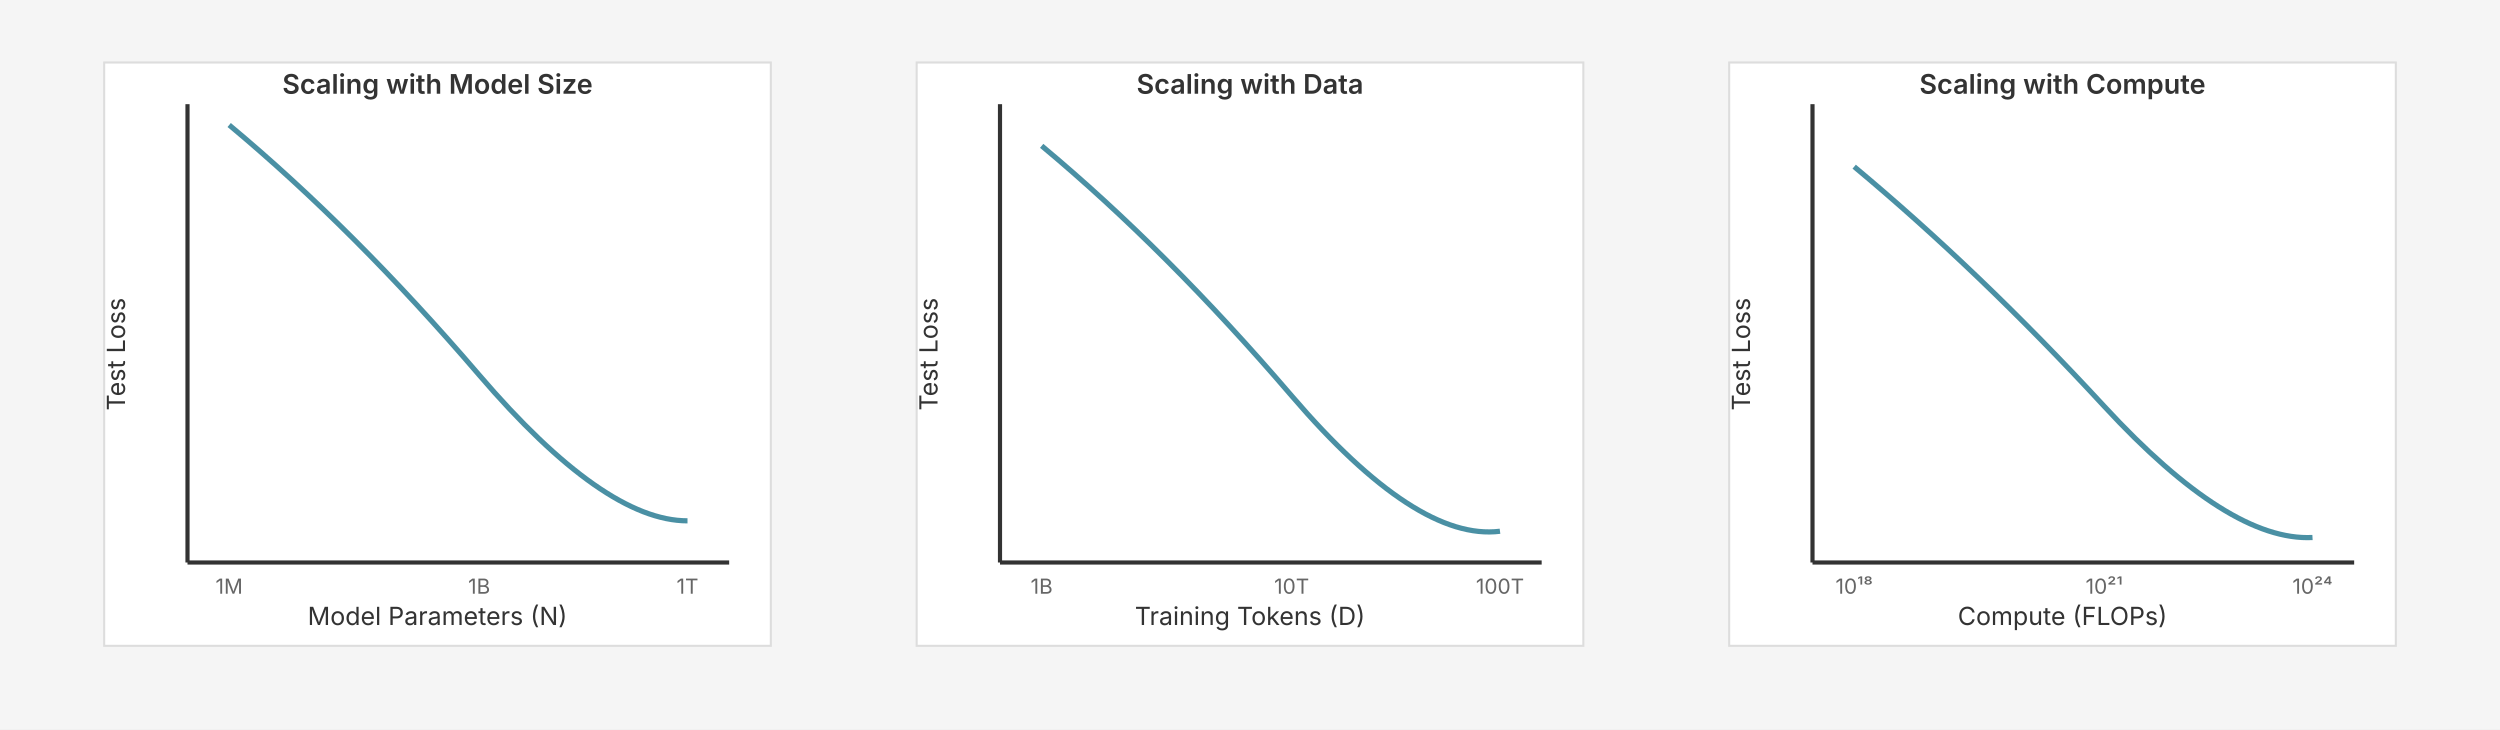
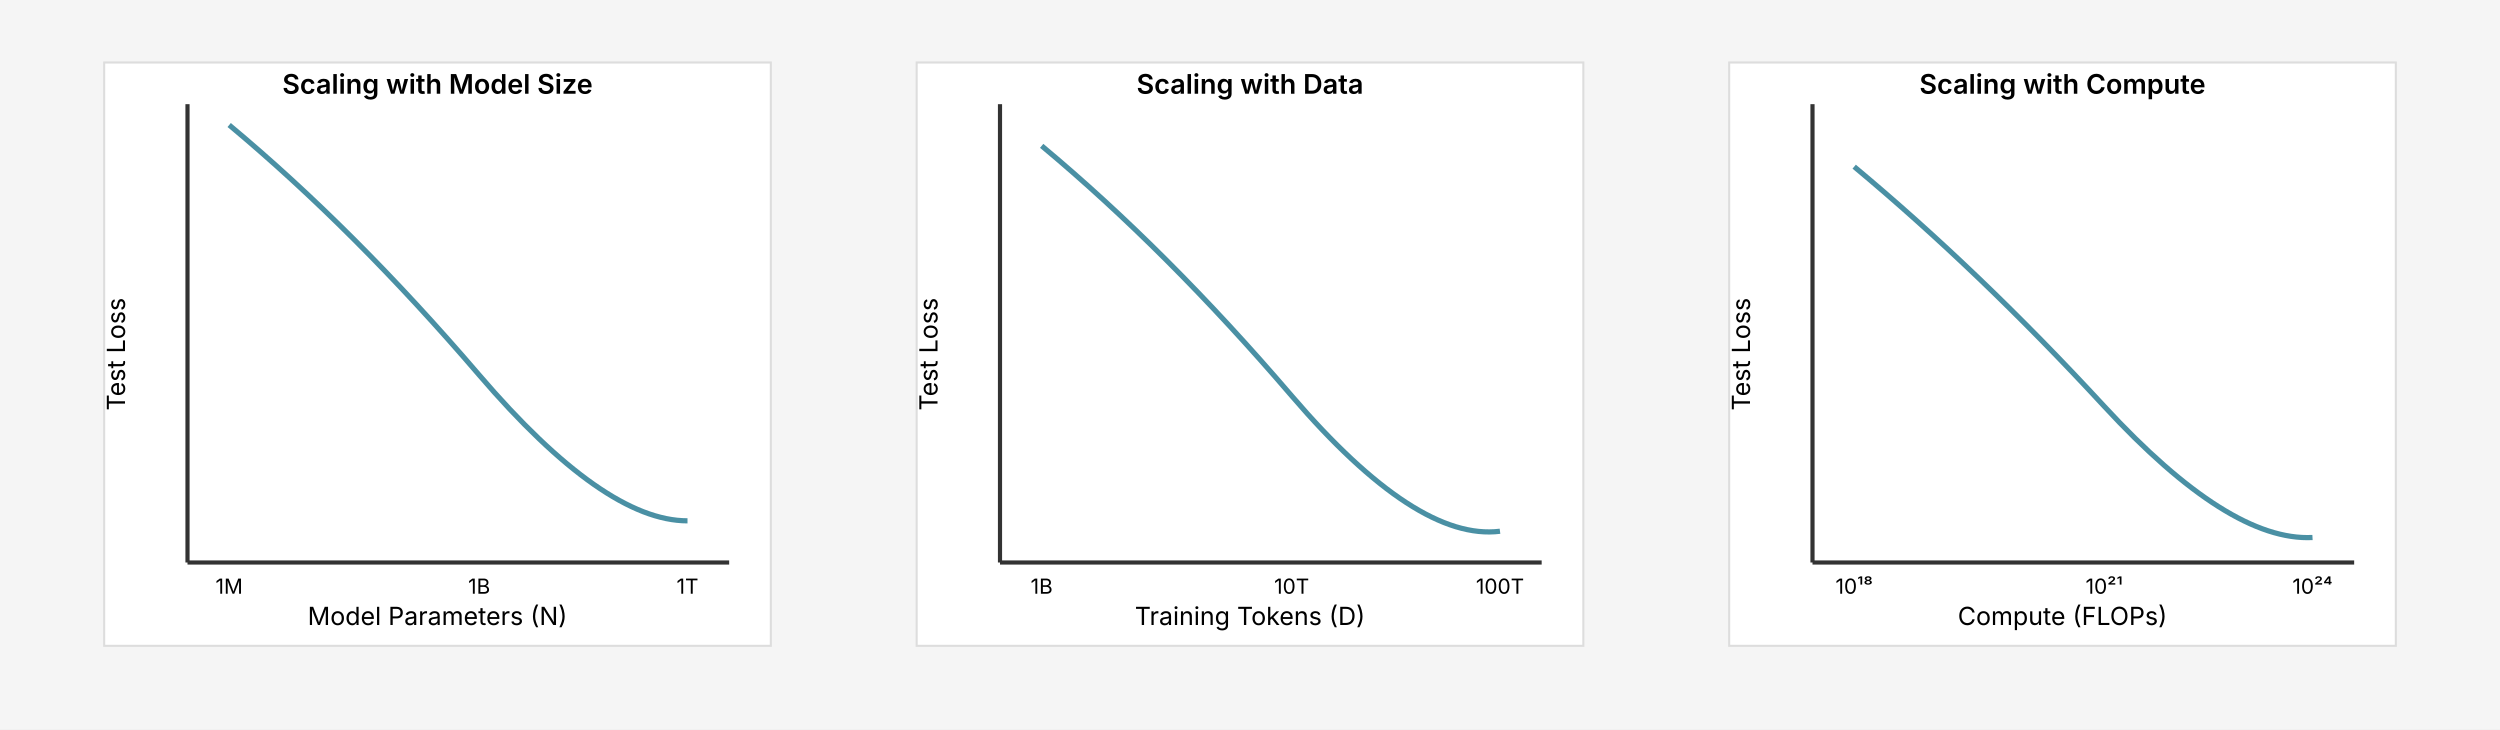
<svg xmlns="http://www.w3.org/2000/svg" viewBox="0 0 1200 350">
+   <style>
+     /* Light mode (default) */
+     text { fill: #000000; }
+     .axis-text { fill: #000000; }
+     .label-text { fill: #666666; }
+     line[stroke="#333"] { stroke: #333333; }
+ 
+     /* Dark mode */
+     @media (prefers-color-scheme: dark) {
+       text { fill: #ffffff; }
+       .axis-text { fill: #ffffff; }
+       .label-text { fill: #cccccc; }
+       line[stroke="#333"] { stroke: #cccccc; }
+ 
+       /* Keep white text white in dark mode (for colored backgrounds) */
+       text[fill="#fff"],
+       text[fill="#ffffff"],
+       text[fill="white"] {
+         fill: #ffffff;
+       }
+ 
+       /* Keep colored text readable in dark mode */
+       text[fill="#E57373"] { fill: #ef5350; }
+       text[fill="#81C784"] { fill: #66bb6a; }
+       text[fill="#FFB74D"] { fill: #ffa726; }
+       text[fill="#4A90A4"] { fill: #4fc3f7; }
+     }
+   </style>
  <rect width="1200" height="350" fill="#f5f5f5" />
  <g transform="translate(50, 30)">
    <rect width="320" height="280" fill="white" stroke="#ddd" stroke-width="1" />
    <line x1="40" y1="240" x2="300" y2="240" stroke="#333" stroke-width="2" />
    <line x1="40" y1="20" x2="40" y2="240" stroke="#333" stroke-width="2" />
    <path d="M 60 30 Q 120 80, 180 150 T 280 220" fill="none" stroke="#4A90A4" stroke-width="2.5" />
    <text x="160" y="270" text-anchor="middle" font-family="system-ui, -apple-system, sans-serif" font-size="12" fill="#333">Model Parameters (N)</text>
    <text x="10" y="140" text-anchor="middle" font-family="system-ui, -apple-system, sans-serif" font-size="12" fill="#333" transform="rotate(-90, 10, 140)">Test Loss</text>
    <text x="160" y="15" text-anchor="middle" font-family="system-ui, -apple-system, sans-serif" font-size="13" font-weight="600" fill="#333">Scaling with Model Size</text>
    <text x="60" y="255" text-anchor="middle" font-family="system-ui, -apple-system, sans-serif" font-size="10" fill="#666">1M</text>
    <text x="180" y="255" text-anchor="middle" font-family="system-ui, -apple-system, sans-serif" font-size="10" fill="#666">1B</text>
    <text x="280" y="255" text-anchor="middle" font-family="system-ui, -apple-system, sans-serif" font-size="10" fill="#666">1T</text>
  </g>
  <g transform="translate(440, 30)">
    <rect width="320" height="280" fill="white" stroke="#ddd" stroke-width="1" />
    <line x1="40" y1="240" x2="300" y2="240" stroke="#333" stroke-width="2" />
    <line x1="40" y1="20" x2="40" y2="240" stroke="#333" stroke-width="2" />
    <path d="M 60 40 Q 120 90, 180 160 T 280 225" fill="none" stroke="#4A90A4" stroke-width="2.5" />
    <text x="160" y="270" text-anchor="middle" font-family="system-ui, -apple-system, sans-serif" font-size="12" fill="#333">Training Tokens (D)</text>
    <text x="10" y="140" text-anchor="middle" font-family="system-ui, -apple-system, sans-serif" font-size="12" fill="#333" transform="rotate(-90, 10, 140)">Test Loss</text>
    <text x="160" y="15" text-anchor="middle" font-family="system-ui, -apple-system, sans-serif" font-size="13" font-weight="600" fill="#333">Scaling with Data</text>
    <text x="60" y="255" text-anchor="middle" font-family="system-ui, -apple-system, sans-serif" font-size="10" fill="#666">1B</text>
    <text x="180" y="255" text-anchor="middle" font-family="system-ui, -apple-system, sans-serif" font-size="10" fill="#666">10T</text>
    <text x="280" y="255" text-anchor="middle" font-family="system-ui, -apple-system, sans-serif" font-size="10" fill="#666">100T</text>
  </g>
  <g transform="translate(830, 30)">
    <rect width="320" height="280" fill="white" stroke="#ddd" stroke-width="1" />
    <line x1="40" y1="240" x2="300" y2="240" stroke="#333" stroke-width="2" />
    <line x1="40" y1="20" x2="40" y2="240" stroke="#333" stroke-width="2" />
    <path d="M 60 50 Q 120 100, 180 165 T 280 228" fill="none" stroke="#4A90A4" stroke-width="2.5" />
    <text x="160" y="270" text-anchor="middle" font-family="system-ui, -apple-system, sans-serif" font-size="12" fill="#333">Compute (FLOPs)</text>
    <text x="10" y="140" text-anchor="middle" font-family="system-ui, -apple-system, sans-serif" font-size="12" fill="#333" transform="rotate(-90, 10, 140)">Test Loss</text>
    <text x="160" y="15" text-anchor="middle" font-family="system-ui, -apple-system, sans-serif" font-size="13" font-weight="600" fill="#333">Scaling with Compute</text>
    <text x="60" y="255" text-anchor="middle" font-family="system-ui, -apple-system, sans-serif" font-size="10" fill="#666">10¹⁸</text>
    <text x="180" y="255" text-anchor="middle" font-family="system-ui, -apple-system, sans-serif" font-size="10" fill="#666">10²¹</text>
    <text x="280" y="255" text-anchor="middle" font-family="system-ui, -apple-system, sans-serif" font-size="10" fill="#666">10²⁴</text>
  </g>
</svg>
